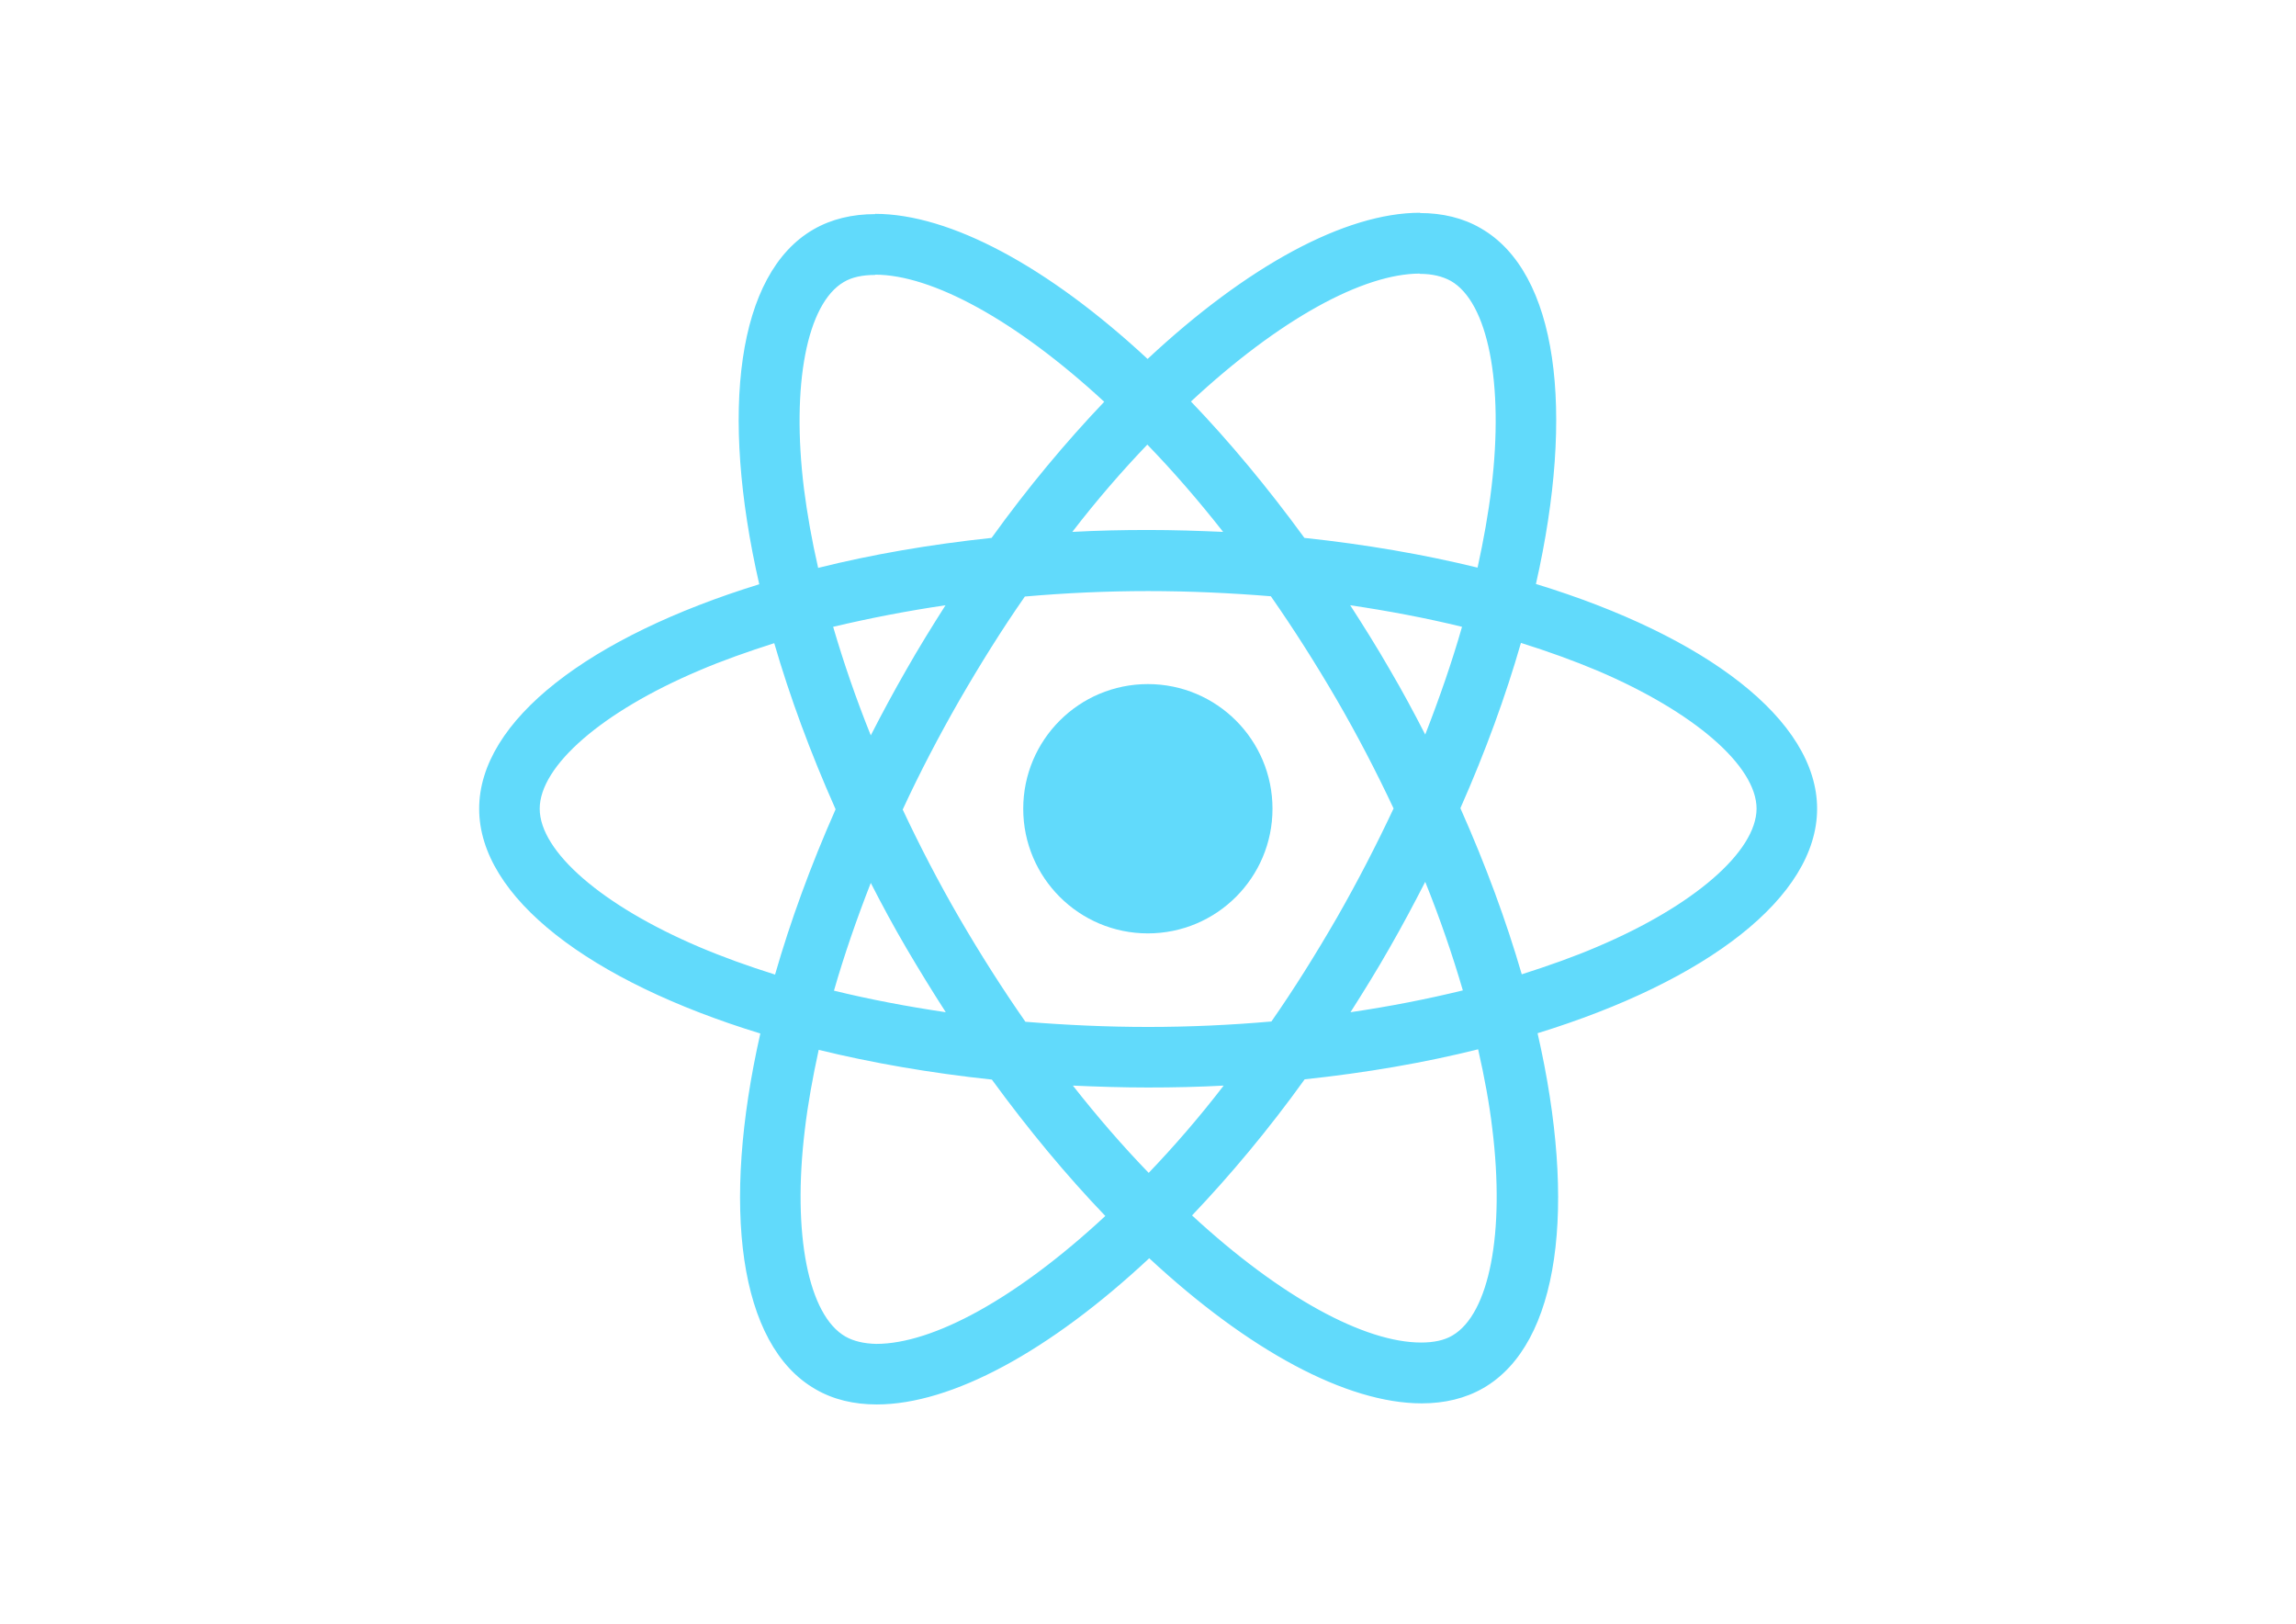
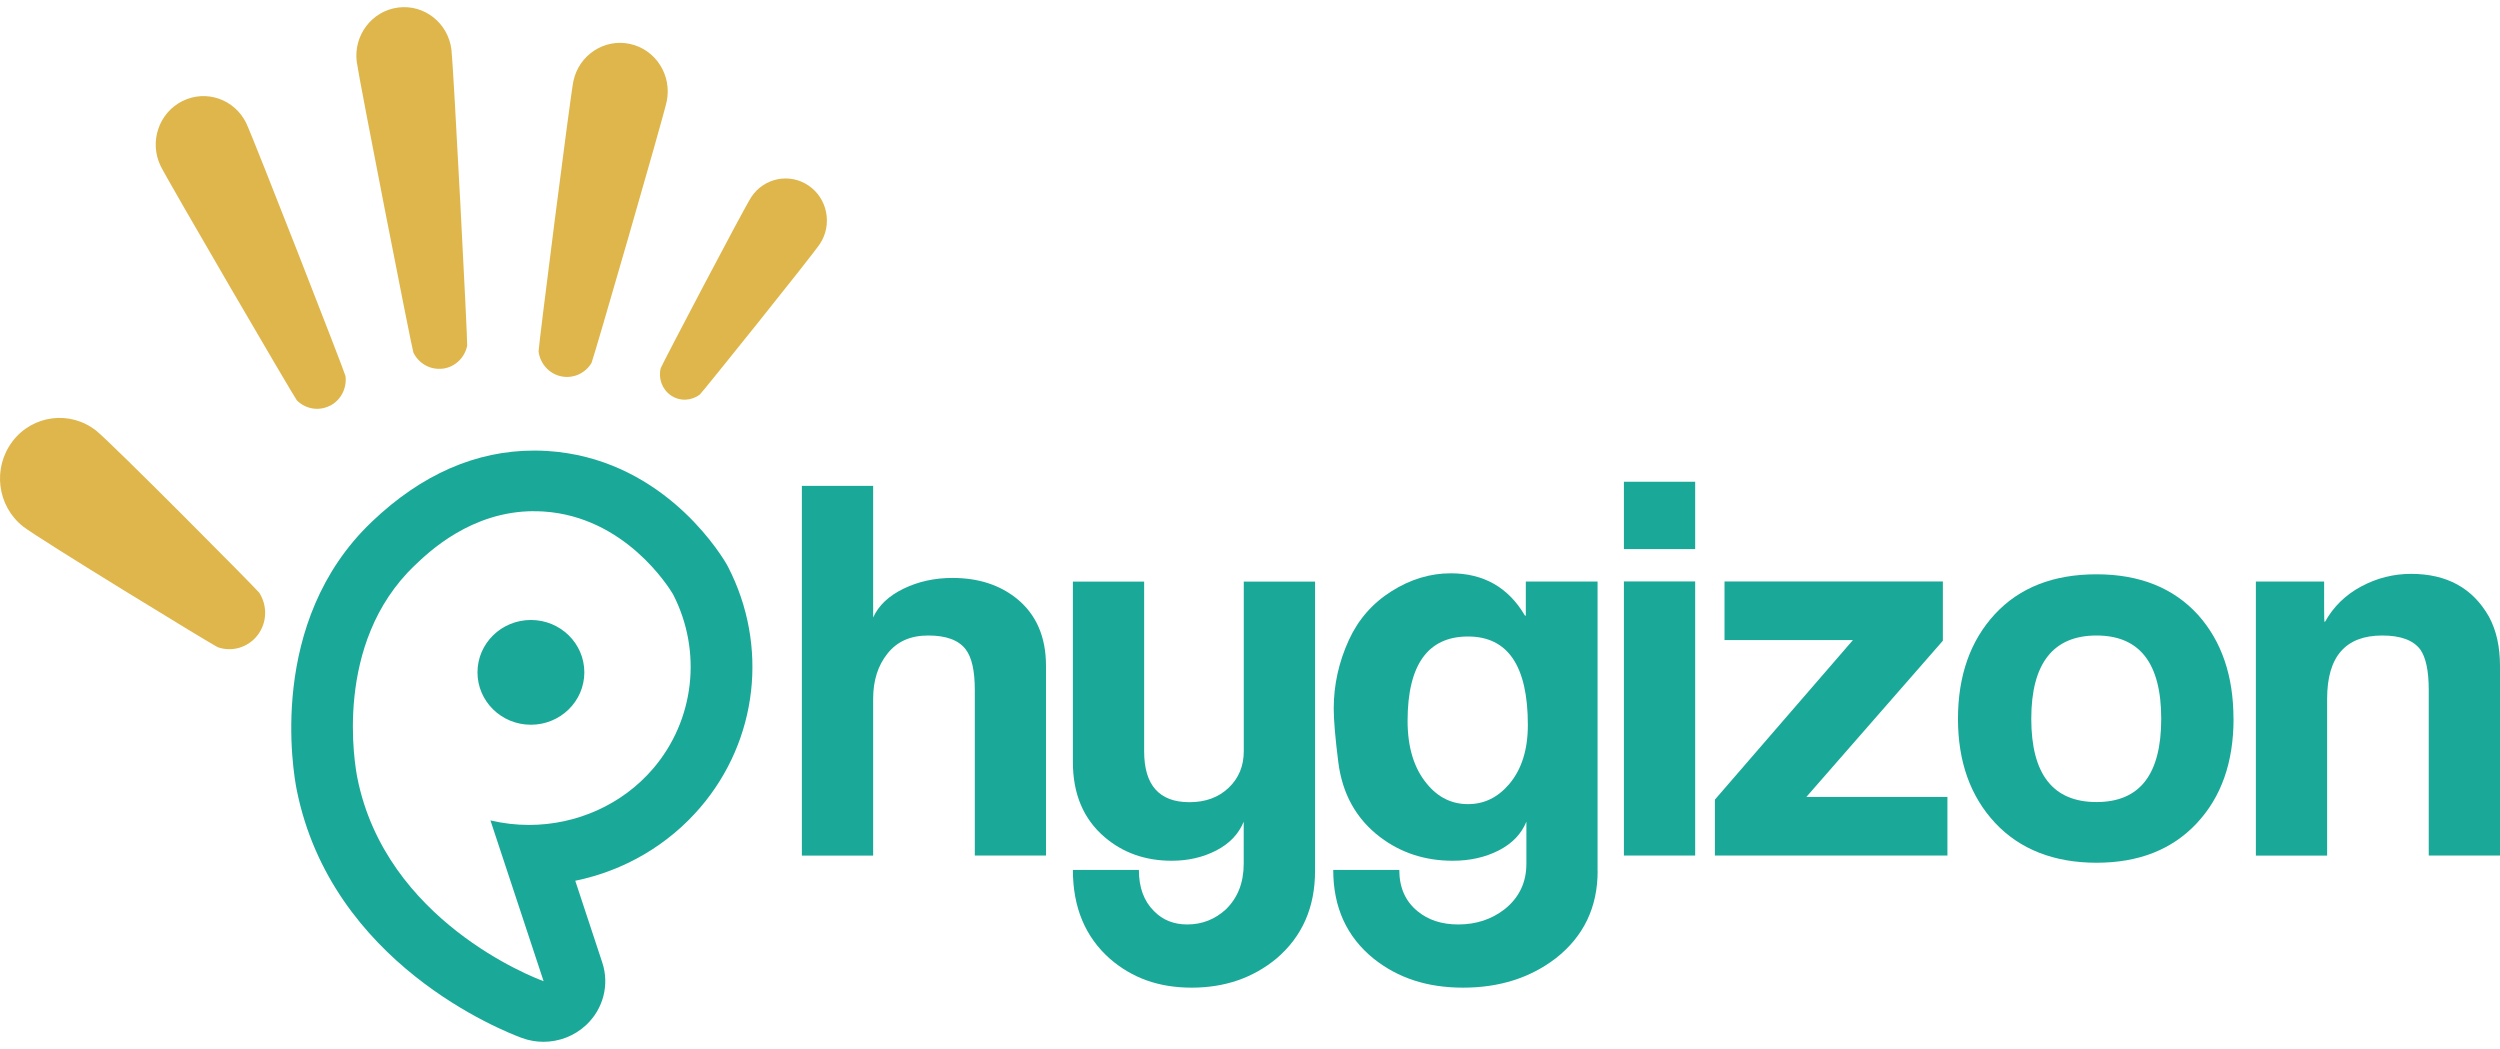
- <svg xmlns="http://www.w3.org/2000/svg" viewBox="0 0 841.9 595.3">
-   <g fill="#61DAFB">
-     <path d="M666.3 296.5c0-32.5-40.7-63.3-103.1-82.4 14.4-63.6 8-114.2-20.2-130.4-6.5-3.8-14.1-5.6-22.4-5.6v22.3c4.6 0 8.3.9 11.4 2.6 13.6 7.8 19.5 37.5 14.9 75.7-1.1 9.4-2.9 19.3-5.1 29.4-19.6-4.8-41-8.5-63.5-10.9-13.5-18.5-27.5-35.3-41.6-50 32.6-30.3 63.2-46.9 84-46.9V78c-27.5 0-63.5 19.6-99.9 53.6-36.4-33.8-72.4-53.2-99.9-53.2v22.3c20.7 0 51.4 16.5 84 46.6-14 14.7-28 31.4-41.3 49.9-22.6 2.4-44 6.1-63.6 11-2.3-10-4-19.7-5.2-29-4.7-38.2 1.1-67.9 14.6-75.8 3-1.8 6.9-2.6 11.5-2.6V78.5c-8.4 0-16 1.8-22.6 5.6-28.1 16.2-34.4 66.7-19.9 130.1-62.2 19.2-102.7 49.9-102.7 82.3 0 32.5 40.7 63.3 103.1 82.4-14.4 63.6-8 114.2 20.2 130.4 6.5 3.8 14.1 5.6 22.5 5.6 27.5 0 63.5-19.6 99.9-53.6 36.4 33.8 72.4 53.2 99.9 53.2 8.4 0 16-1.8 22.6-5.6 28.1-16.2 34.4-66.7 19.9-130.1 62-19.1 102.5-49.9 102.5-82.3zm-130.2-66.7c-3.7 12.9-8.3 26.2-13.5 39.5-4.1-8-8.4-16-13.1-24-4.6-8-9.5-15.8-14.4-23.4 14.2 2.1 27.9 4.7 41 7.9zm-45.8 106.5c-7.8 13.5-15.8 26.3-24.1 38.2-14.9 1.3-30 2-45.2 2-15.1 0-30.2-.7-45-1.9-8.3-11.9-16.4-24.6-24.2-38-7.6-13.1-14.5-26.4-20.8-39.8 6.2-13.4 13.2-26.8 20.7-39.9 7.8-13.5 15.8-26.3 24.1-38.2 14.9-1.3 30-2 45.2-2 15.1 0 30.2.7 45 1.9 8.3 11.9 16.4 24.6 24.2 38 7.6 13.1 14.5 26.4 20.8 39.8-6.3 13.4-13.2 26.8-20.7 39.9zm32.3-13c5.4 13.4 10 26.8 13.8 39.8-13.1 3.2-26.9 5.9-41.2 8 4.9-7.7 9.8-15.6 14.4-23.7 4.6-8 8.9-16.1 13-24.1zM421.2 430c-9.3-9.6-18.6-20.3-27.8-32 9 .4 18.2.7 27.5.7 9.4 0 18.7-.2 27.8-.7-9 11.7-18.3 22.4-27.5 32zm-74.4-58.9c-14.2-2.1-27.9-4.7-41-7.9 3.7-12.9 8.3-26.2 13.5-39.5 4.1 8 8.4 16 13.1 24 4.7 8 9.5 15.8 14.4 23.4zM420.7 163c9.3 9.6 18.6 20.3 27.8 32-9-.4-18.2-.7-27.5-.7-9.4 0-18.7.2-27.8.7 9-11.7 18.3-22.4 27.5-32zm-74 58.9c-4.9 7.7-9.8 15.6-14.4 23.7-4.6 8-8.9 16-13 24-5.4-13.4-10-26.8-13.8-39.8 13.1-3.1 26.9-5.8 41.2-7.9zm-90.5 125.2c-35.4-15.1-58.3-34.9-58.3-50.6 0-15.7 22.9-35.6 58.3-50.6 8.6-3.7 18-7 27.7-10.1 5.7 19.6 13.2 40 22.5 60.9-9.2 20.8-16.6 41.1-22.2 60.6-9.9-3.1-19.3-6.5-28-10.2zM310 490c-13.6-7.8-19.5-37.5-14.9-75.7 1.1-9.4 2.9-19.3 5.1-29.4 19.6 4.8 41 8.5 63.5 10.9 13.5 18.5 27.5 35.3 41.6 50-32.6 30.3-63.2 46.9-84 46.9-4.5-.1-8.3-1-11.3-2.7zm237.2-76.2c4.7 38.2-1.1 67.9-14.6 75.8-3 1.8-6.9 2.6-11.5 2.6-20.7 0-51.4-16.5-84-46.6 14-14.7 28-31.4 41.3-49.9 22.6-2.4 44-6.1 63.6-11 2.3 10.1 4.1 19.8 5.2 29.1zm38.5-66.7c-8.6 3.7-18 7-27.7 10.1-5.7-19.6-13.2-40-22.5-60.9 9.2-20.8 16.6-41.1 22.2-60.6 9.9 3.1 19.3 6.5 28.1 10.2 35.4 15.1 58.3 34.9 58.3 50.6-.1 15.7-23 35.6-58.4 50.6zM320.8 78.4z" />
-     <circle cx="420.9" cy="296.5" r="45.7" />
-     <path d="M520.5 78.1z" />
-   </g>
+ <svg xmlns="http://www.w3.org/2000/svg" width="143" height="60" viewBox="0 0 143 60" fill="none">
+   <path d="M59.835 48.937H55.759V39.468C55.759 38.369 55.586 37.597 55.237 37.143C54.831 36.612 54.12 36.351 53.096 36.351C52.072 36.351 51.317 36.694 50.767 37.38C50.217 38.067 49.944 38.928 49.944 39.97V48.941H45.867V27.793H49.944V35.321C50.253 34.635 50.831 34.088 51.678 33.675C52.526 33.263 53.462 33.058 54.482 33.058C55.948 33.058 57.172 33.45 58.152 34.235C59.269 35.138 59.831 36.42 59.831 38.087V48.941L59.835 48.937Z" fill="#1AA998" />
+   <path d="M75.221 49.819C75.221 51.898 74.49 53.565 73.024 54.819C71.674 55.938 70.056 56.494 68.164 56.494C66.273 56.494 64.751 55.938 63.482 54.836C62.076 53.59 61.369 51.898 61.369 49.762H65.144C65.144 50.763 65.433 51.547 66.008 52.115C66.506 52.626 67.14 52.879 67.911 52.879C68.759 52.879 69.498 52.589 70.132 52.005C70.803 51.343 71.14 50.477 71.14 49.411V47.001C70.851 47.707 70.329 48.255 69.57 48.647C68.811 49.039 67.96 49.235 67.02 49.235C65.522 49.235 64.241 48.786 63.184 47.883C61.971 46.845 61.369 45.411 61.369 43.59V33.267H65.445V42.973C65.445 44.913 66.309 45.885 68.036 45.885C68.956 45.885 69.703 45.612 70.281 45.06C70.855 44.513 71.144 43.814 71.144 42.973V33.267H75.221V49.827V49.819Z" fill="#1AA998" />
+   <path d="M91.385 49.819C91.385 51.898 90.586 53.565 88.984 54.819C87.518 55.938 85.755 56.494 83.691 56.494C81.626 56.494 79.96 55.938 78.574 54.836C77.032 53.59 76.261 51.898 76.261 49.762H80.04C80.04 50.763 80.385 51.547 81.076 52.115C81.691 52.626 82.47 52.879 83.413 52.879C84.433 52.879 85.317 52.589 86.068 52.005C86.895 51.343 87.309 50.477 87.309 49.411V47.001C87.02 47.707 86.49 48.255 85.723 48.647C84.952 49.039 84.08 49.235 83.096 49.235C81.518 49.235 80.136 48.786 78.944 47.883C77.578 46.845 76.779 45.411 76.55 43.59C76.377 42.217 76.289 41.196 76.289 40.53C76.289 39.178 76.578 37.875 77.152 36.616C77.691 35.44 78.502 34.508 79.59 33.822C80.674 33.136 81.807 32.793 82.98 32.793C84.863 32.793 86.277 33.598 87.221 35.203C87.241 35.203 87.261 35.211 87.277 35.232V33.263H91.381V49.823L91.385 49.819ZM87.393 41.465C87.393 38.095 86.253 36.408 83.968 36.408C81.683 36.408 80.514 38.017 80.514 41.233C80.514 42.744 80.879 43.937 81.606 44.819C82.241 45.603 83.028 45.996 83.968 45.996C84.907 45.996 85.674 45.612 86.329 44.848C87.04 44.006 87.393 42.879 87.393 41.465Z" fill="#1AA998" />
+   <path d="M96.964 31.408H92.887V27.556H96.964V31.408ZM96.964 48.937H92.887V33.258H96.964V48.937Z" fill="#1AA998" />
+   <path d="M111.393 48.937H98.092V45.738L105.988 36.612H98.642V33.258H111.132V36.649L103.325 45.583H111.393V48.937Z" fill="#1AA998" />
+   <path d="M127.759 41.114C127.759 43.606 127.056 45.599 125.646 47.099C124.241 48.598 122.329 49.349 119.92 49.349C117.51 49.349 115.538 48.59 114.12 47.07C112.703 45.55 111.996 43.565 111.996 41.114C111.996 38.663 112.699 36.649 114.108 35.129C115.514 33.61 117.454 32.85 119.92 32.85C122.385 32.85 124.325 33.626 125.731 35.174C127.08 36.686 127.755 38.663 127.755 41.114H127.759ZM123.622 41.114C123.622 37.936 122.389 36.351 119.92 36.351C117.45 36.351 116.189 37.94 116.189 41.114C116.189 44.288 117.434 45.877 119.92 45.877C122.405 45.877 123.622 44.288 123.622 41.114Z" fill="#1AA998" />
+   <path d="M143 48.937H138.924V39.468C138.924 38.369 138.759 37.597 138.434 37.143C138.028 36.612 137.305 36.351 136.265 36.351C134.165 36.351 133.112 37.556 133.112 39.97V48.941H129.036V33.263H132.94V34.733C132.94 35.301 132.948 35.587 132.968 35.587C132.968 35.566 132.976 35.558 132.996 35.558C133.478 34.696 134.169 34.022 135.064 33.544C135.96 33.066 136.912 32.825 137.912 32.825C139.956 32.825 141.438 33.638 142.365 35.268C142.791 36.053 143 36.992 143 38.091V48.945V48.937Z" fill="#1AA998" />
+   <path d="M25.321 21.085C24.61 21.175 23.947 20.787 23.646 20.166C23.57 20.007 20.518 4.431 20.405 3.532C20.216 2.012 21.277 0.623 22.775 0.431C24.273 0.239 25.634 1.318 25.823 2.841C25.935 3.744 26.759 19.598 26.722 19.774C26.586 20.452 26.036 20.999 25.321 21.089V21.085Z" fill="#DFB64B" />
+   <path d="M37.795 21.057C37.835 20.905 42.538 11.939 42.968 11.281C43.69 10.174 45.16 9.876 46.245 10.611C47.333 11.347 47.626 12.842 46.903 13.944C46.474 14.598 40.152 22.47 40.032 22.564C39.562 22.927 38.899 22.972 38.381 22.621C37.863 22.27 37.646 21.633 37.795 21.052V21.057Z" fill="#DFB64B" />
+   <path d="M0.714 25.244C1.871 23.732 4.012 23.459 5.502 24.635C6.381 25.334 14.71 33.724 14.831 33.908C15.297 34.631 15.289 35.607 14.735 36.33C14.184 37.049 13.261 37.303 12.457 37.021C12.248 36.947 2.196 30.808 1.317 30.113C-0.169 28.936 -0.438 26.759 0.718 25.244H0.714Z" fill="#DFB64B" />
+   <path d="M33.843 20.746C33.494 21.343 32.803 21.673 32.096 21.526C31.393 21.375 30.891 20.787 30.807 20.101C30.787 19.921 32.614 5.546 32.795 4.655C33.104 3.156 34.554 2.196 36.028 2.511C37.502 2.825 38.446 4.3 38.136 5.799C37.952 6.69 33.927 20.591 33.839 20.746H33.843Z" fill="#DFB64B" />
+   <path d="M18.859 23.213C18.212 23.536 17.461 23.385 16.98 22.899C16.855 22.772 9.582 10.309 9.188 9.496C8.522 8.119 9.08 6.457 10.433 5.783C11.787 5.105 13.421 5.672 14.088 7.049C14.482 7.866 19.743 21.338 19.763 21.514C19.847 22.2 19.506 22.895 18.859 23.218V23.213Z" fill="#DFB64B" />
+   <path d="M30.549 29.243C30.725 29.243 30.902 29.247 31.087 29.258C35.753 29.559 38.259 33.591 38.498 33.992C40.179 37.257 39.728 41.19 37.363 43.959C35.592 46.031 32.972 47.186 30.258 47.186C29.527 47.186 28.785 47.101 28.054 46.928C29.068 49.994 30.081 53.059 31.095 56.125C30.482 55.901 22.072 52.659 20.442 44.502C20.313 43.858 19.024 36.815 23.73 32.335C24.515 31.588 26.943 29.239 30.549 29.239M30.368 41.455C32.053 41.455 33.424 40.115 33.424 38.459C33.424 36.803 32.057 35.463 30.368 35.463C28.679 35.463 27.312 36.803 27.312 38.459C27.312 40.115 28.679 41.455 30.368 41.455ZM30.549 25.773C27.23 25.773 24.115 27.136 21.291 29.824L21.267 29.848C15.261 35.563 16.777 44.201 16.97 45.168C18.954 55.108 28.742 58.963 29.849 59.371C30.254 59.518 30.67 59.591 31.087 59.591C31.982 59.591 32.862 59.256 33.53 58.628C34.512 57.708 34.869 56.321 34.449 55.054L32.905 50.379C35.69 49.809 38.212 48.345 40.062 46.181C43.349 42.337 43.97 36.938 41.645 32.424C41.609 32.358 41.574 32.293 41.539 32.231C40.938 31.226 37.619 26.2 31.311 25.796C31.055 25.78 30.796 25.773 30.545 25.773H30.549Z" fill="#1AA998" />
</svg>
